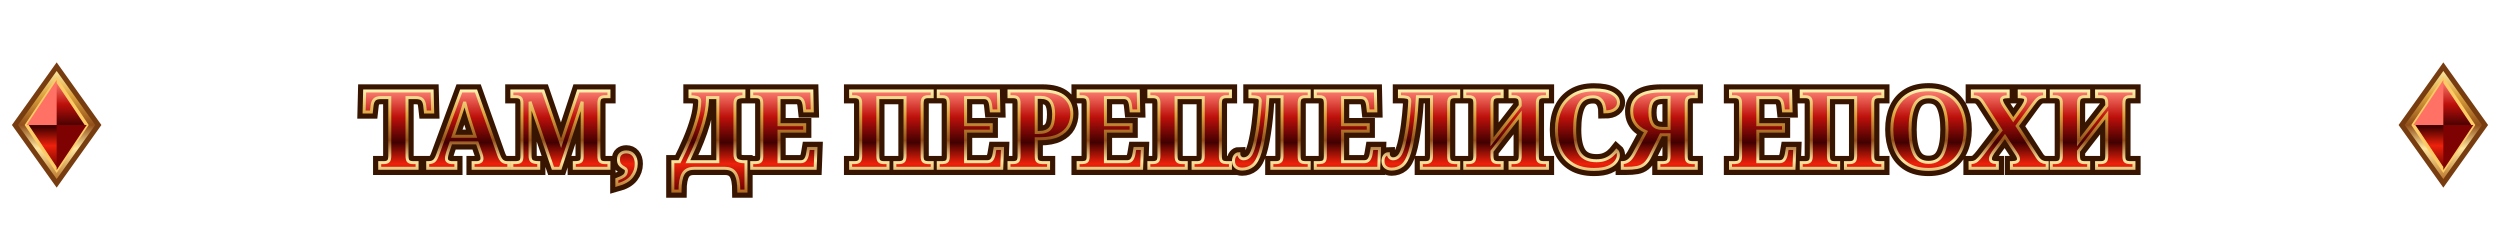
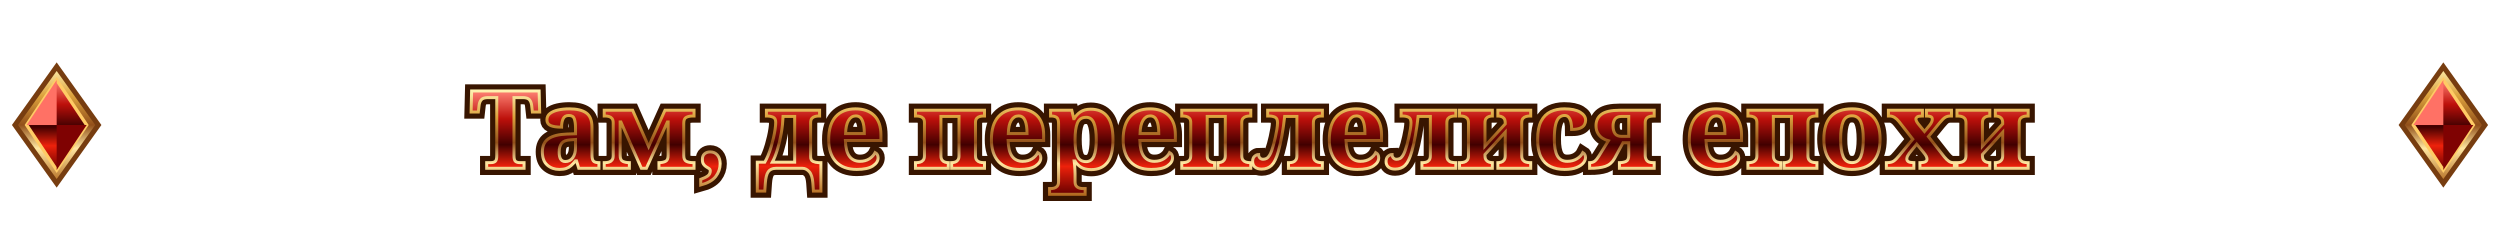
<svg xmlns="http://www.w3.org/2000/svg" viewBox="0 0 1500 150">
  <defs>
    <linearGradient id="gold" x1="0" y1="0" x2="0" y2="1">
      <stop stop-color="#fff2b0" />
      <stop offset=".25" stop-color="#dca23d" />
      <stop offset=".5" stop-color="#92501a" />
      <stop offset=".7" stop-color="#ffe7a1" />
      <stop offset="1" stop-color="#b36b20" />
    </linearGradient>
    <linearGradient id="ruby" x1="0" y1="0" x2="0" y2="1">
      <stop stop-color="#ff8375" />
      <stop offset=".27" stop-color="#bd100b" />
      <stop offset=".52" stop-color="#410000" />
      <stop offset=".73" stop-color="#ed210b" />
      <stop offset="1" stop-color="#680000" />
    </linearGradient>
    <g id="gem">
      <path d="M0 -35 25 0 0 35 -25 0Z" fill="url(#gold)" stroke="#773d10" stroke-width="3" />
      <path d="M0 -27 18 0 0 27 -18 0Z" fill="url(#ruby)" stroke="#ffcb65" stroke-width="2" />
      <path d="M0 -27 0 0 -18 0Z" fill="#ff7165" />
      <path d="M0 0 18 0 0 27Z" fill="#7f0202" />
    </g>
  </defs>
  <use href="#gem" x="34" y="75" />
  <use href="#gem" x="1466" y="75" />
-   <text x="750" y="101" text-anchor="middle" font-family="Georgia,serif" font-weight="bold" font-size="65" textLength="1350" lengthAdjust="spacingAndGlyphs" stroke="#381500" stroke-width="8" paint-order="stroke" fill="url(#ruby)">ТАМ, ДЕ ПЕРЕПЛЕЛИСЯ ЕПОХИ</text>
-   <text x="750" y="101" text-anchor="middle" font-family="Georgia,serif" font-weight="bold" font-size="65" textLength="1350" lengthAdjust="spacingAndGlyphs" stroke="url(#gold)" stroke-width="1.8" fill="none">ТАМ, ДЕ ПЕРЕПЛЕЛИСЯ ЕПОХИ</text>
+   <text x="750" y="101" text-anchor="middle" font-family="Georgia,serif" font-weight="bold" font-size="65" stroke="#381500" stroke-width="8" paint-order="stroke" fill="url(#ruby)">Там, де переплелися епохи</text>
+   <text x="750" y="101" text-anchor="middle" font-family="Georgia,serif" font-weight="bold" font-size="65" stroke="url(#gold)" stroke-width="1.8" fill="none">Там, де переплелися епохи</text>
</svg>
